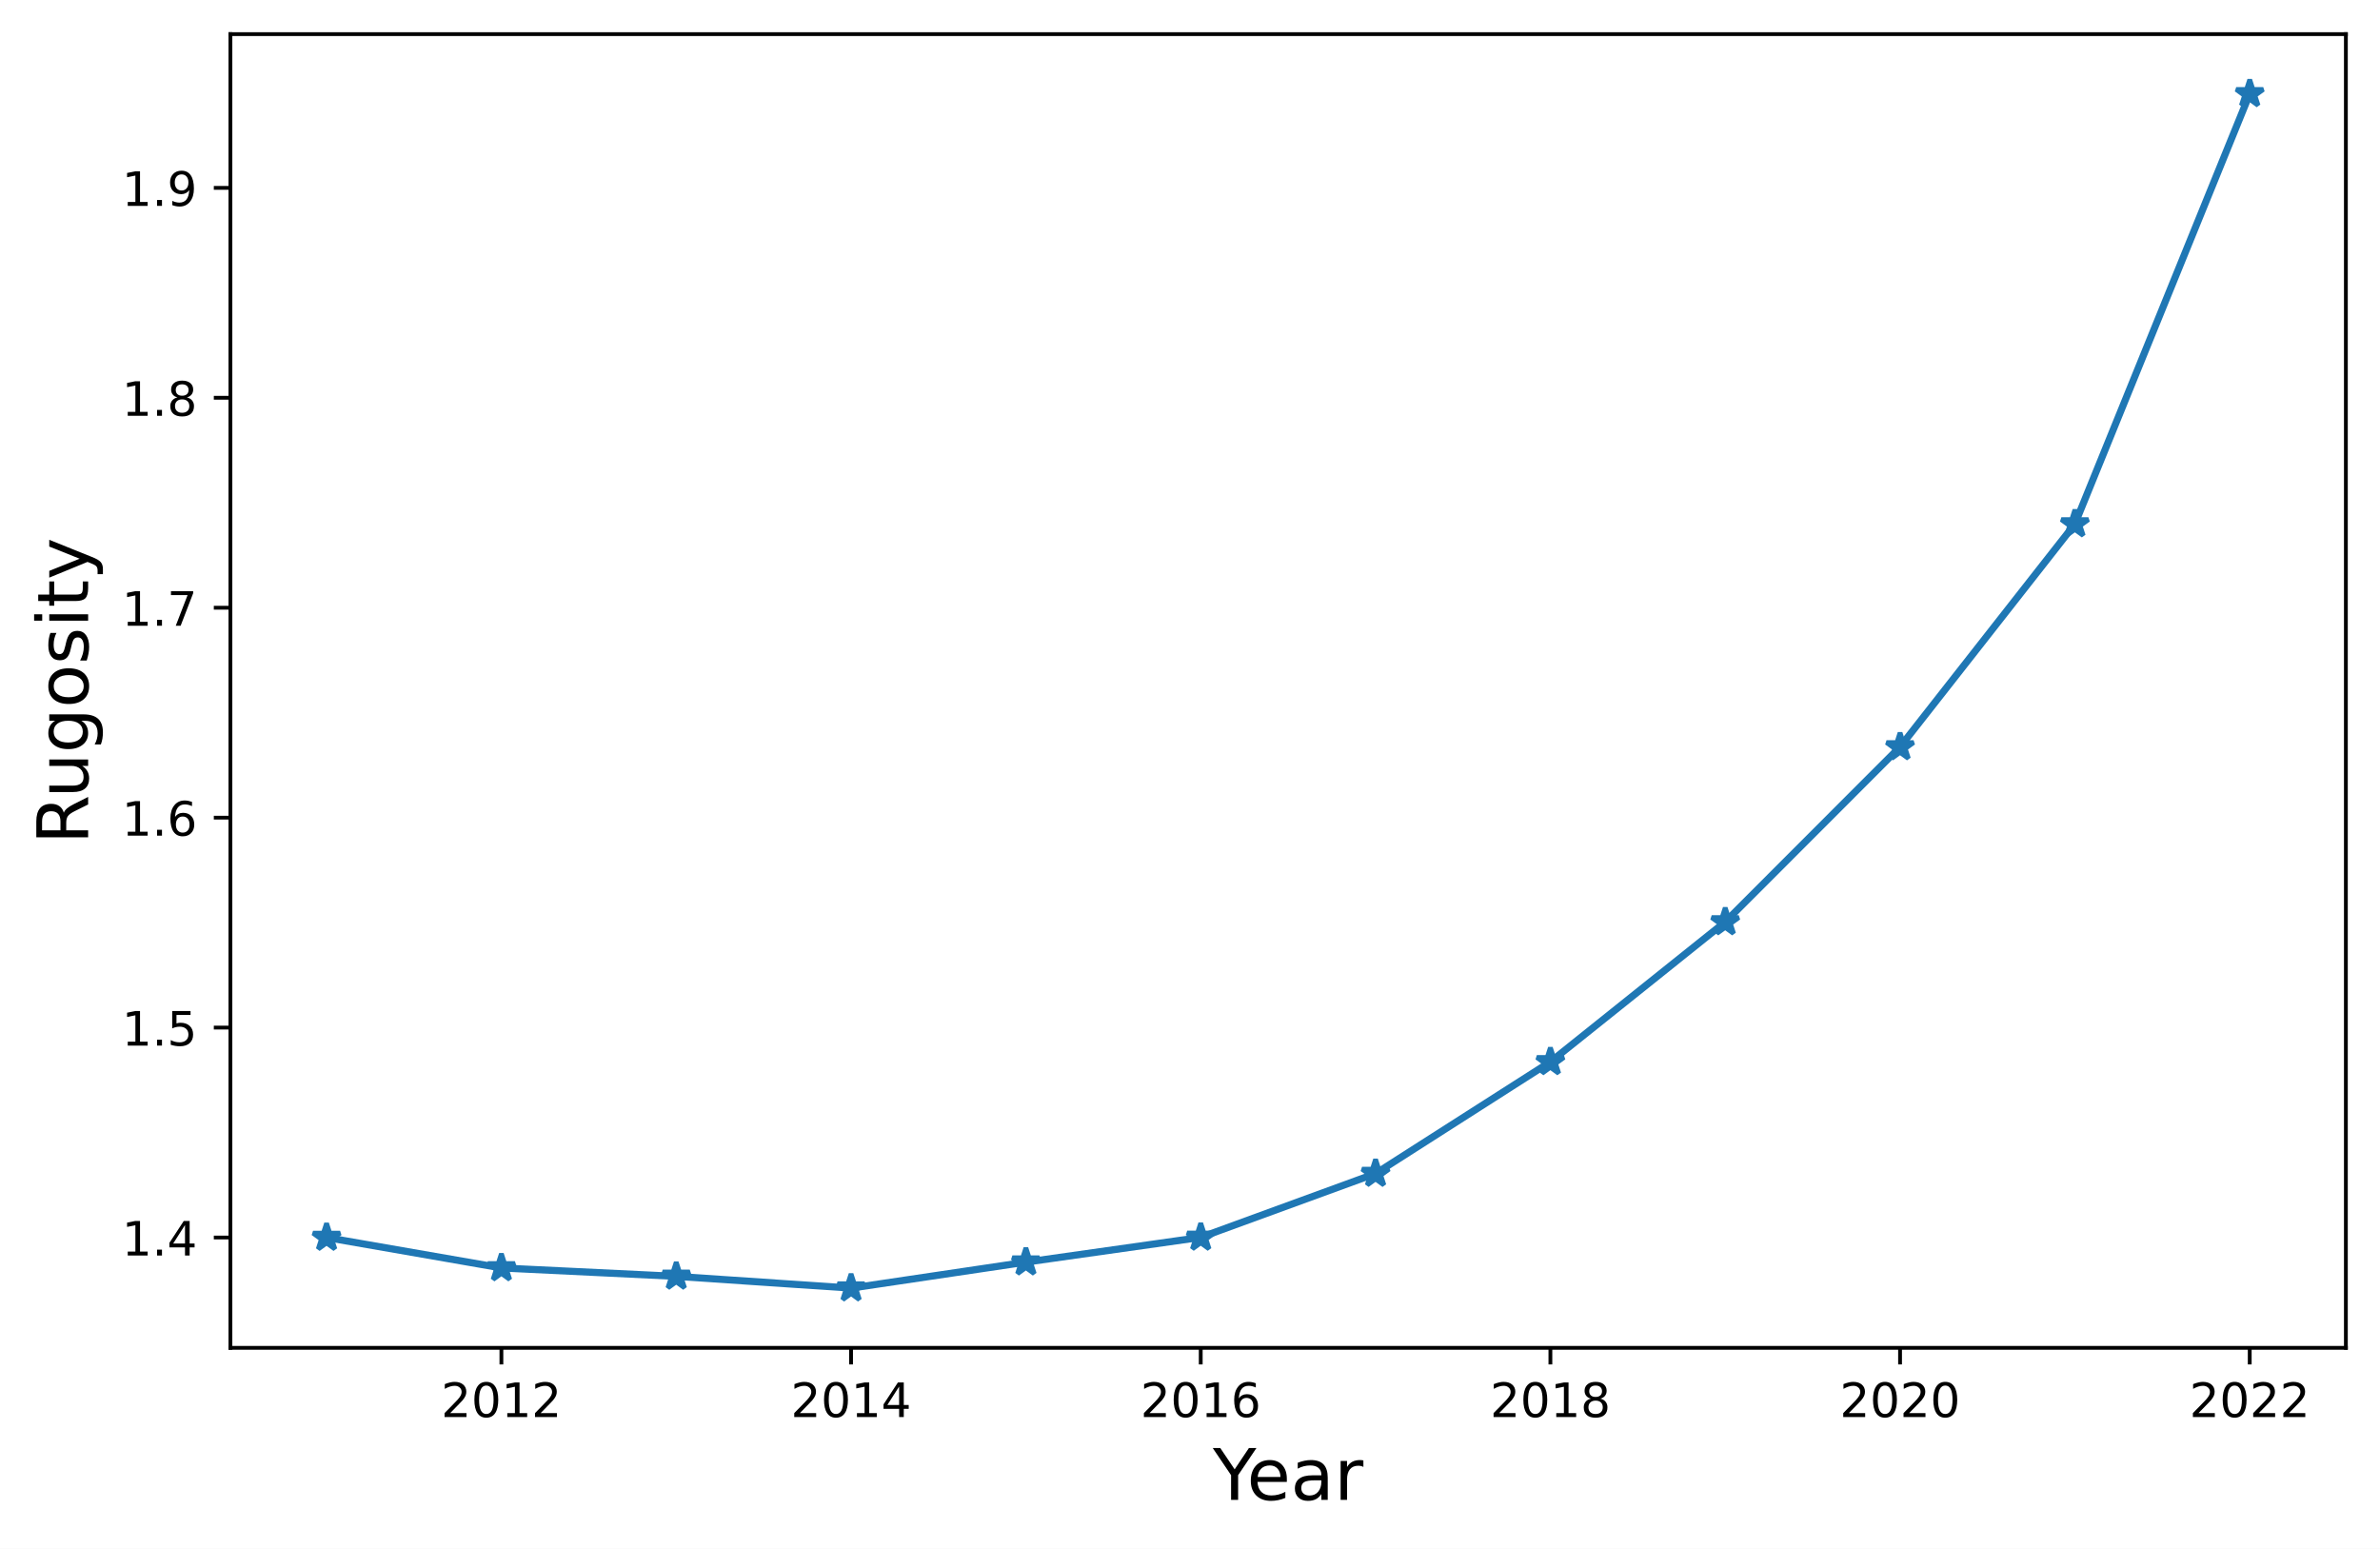
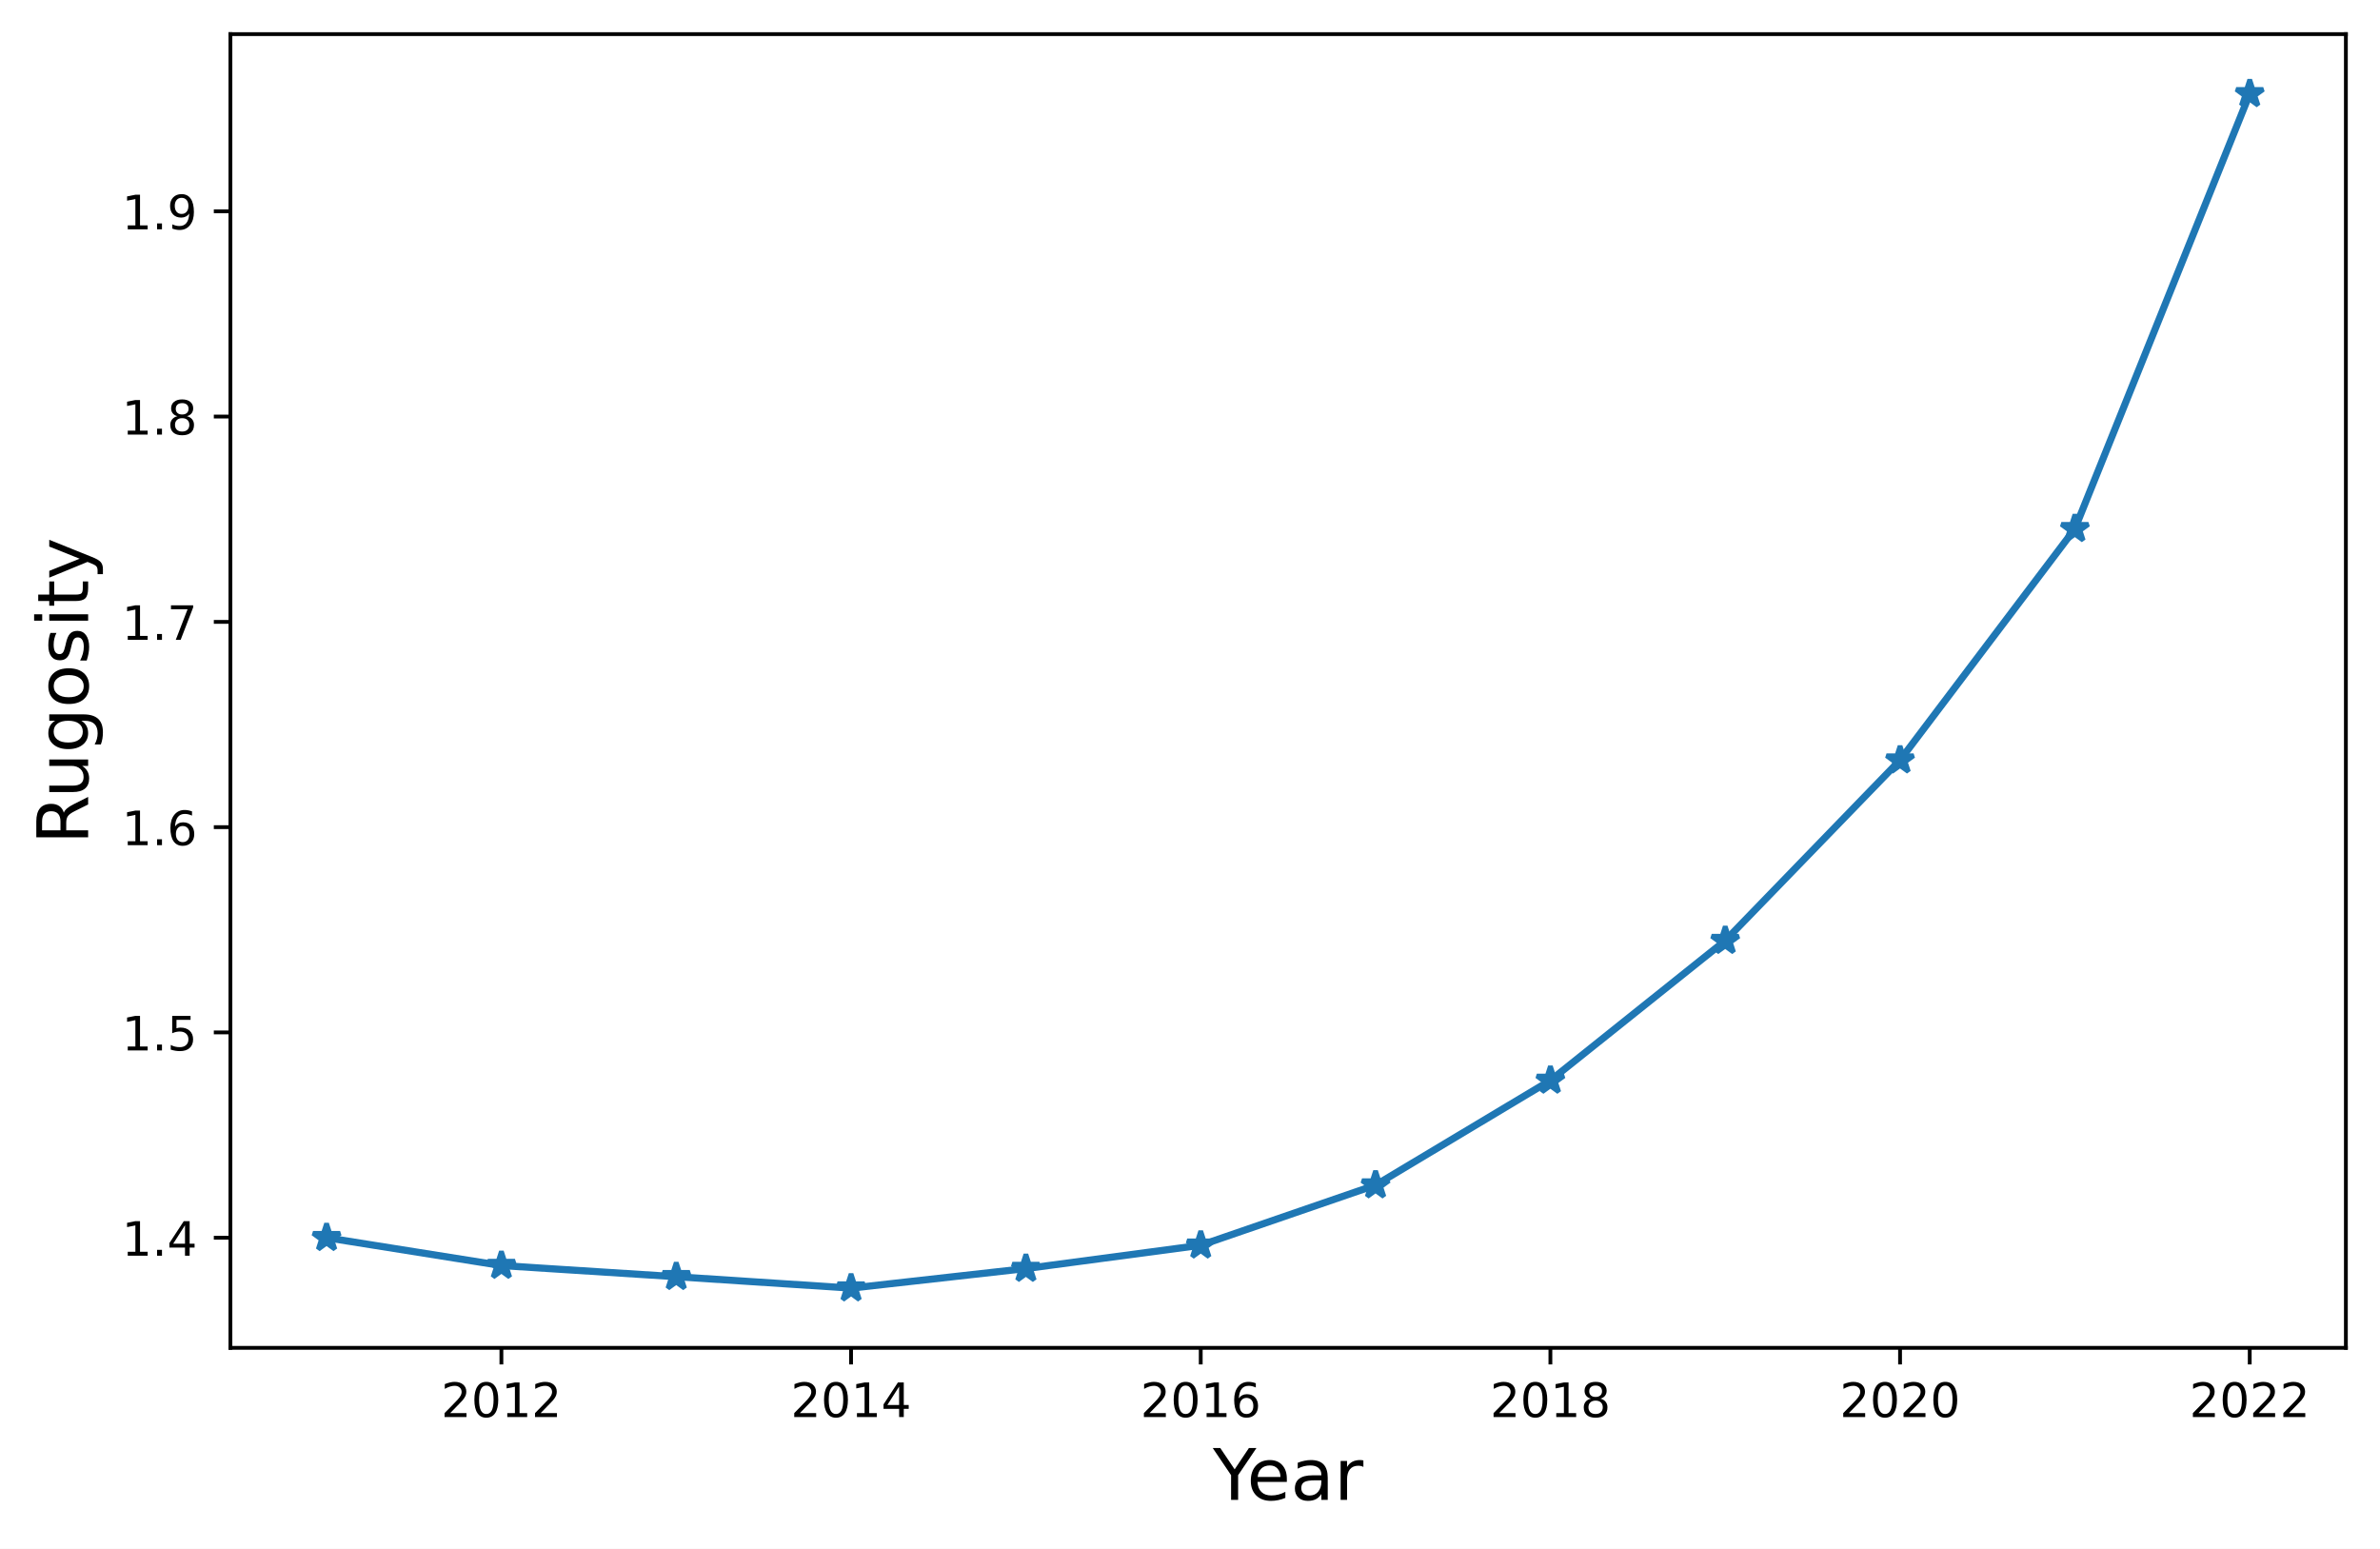
<svg xmlns="http://www.w3.org/2000/svg" xmlns:xlink="http://www.w3.org/1999/xlink" width="502.22pt" height="326.795pt" viewBox="0 0 502.22 326.795" version="1.1">
  <defs>
    <style type="text/css">*{stroke-linejoin: round; stroke-linecap: butt}</style>
  </defs>
  <g id="figure_1">
    <g id="patch_1">
      <path d="M 0 326.795  L 502.22 326.795  L 502.22 0  L 0 0  z " style="fill: #ffffff" />
    </g>
    <g id="axes_1">
      <g id="patch_2">
        <path d="M 48.62 284.4  L 495.02 284.4  L 495.02 7.2  L 48.62 7.2  z " style="fill: #ffffff" />
      </g>
      <g id="matplotlib.axis_1">
        <g id="xtick_1">
          <g id="line2d_1">
            <defs>
-               <path id="me7beb02ff5" d="M 0 0  L 0 3.5  " style="stroke: #000000; stroke-width: 0.8" />
-             </defs>
-             <g>
-               <use xlink:href="#me7beb02ff5" x="105.804" y="284.4" style="stroke: #000000; stroke-width: 0.8" />
+               <path id="m57cb8772f5" d="M 0 0  L 0 3.5  " style="stroke: #000000; stroke-width: 0.8" />
+             </defs>
+             <g>
+               <use xlink:href="#m57cb8772f5" x="105.804" y="284.4" style="stroke: #000000; stroke-width: 0.8" />
            </g>
          </g>
          <g id="text_1">
            <g transform="translate(93.07878 298.9984) scale(0.1 -0.1)">
              <defs>
                <path id="DejaVuSans-32" d="M 1228 531  L 3431 531  L 3431 0  L 469 0  L 469 531  Q 828 903 1448 1529  Q 2069 2156 2228 2338  Q 2531 2678 2651 2914  Q 2772 3150 2772 3378  Q 2772 3750 2511 3984  Q 2250 4219 1831 4219  Q 1534 4219 1204 4116  Q 875 4013 500 3803  L 500 4441  Q 881 4594 1212 4672  Q 1544 4750 1819 4750  Q 2544 4750 2975 4387  Q 3406 4025 3406 3419  Q 3406 3131 3298 2873  Q 3191 2616 2906 2266  Q 2828 2175 2409 1742  Q 1991 1309 1228 531  z " transform="scale(0.015625)" />
                <path id="DejaVuSans-30" d="M 2034 4250  Q 1547 4250 1301 3770  Q 1056 3291 1056 2328  Q 1056 1369 1301 889  Q 1547 409 2034 409  Q 2525 409 2770 889  Q 3016 1369 3016 2328  Q 3016 3291 2770 3770  Q 2525 4250 2034 4250  z M 2034 4750  Q 2819 4750 3233 4129  Q 3647 3509 3647 2328  Q 3647 1150 3233 529  Q 2819 -91 2034 -91  Q 1250 -91 836 529  Q 422 1150 422 2328  Q 422 3509 836 4129  Q 1250 4750 2034 4750  z " transform="scale(0.015625)" />
                <path id="DejaVuSans-31" d="M 794 531  L 1825 531  L 1825 4091  L 703 3866  L 703 4441  L 1819 4666  L 2450 4666  L 2450 531  L 3481 531  L 3481 0  L 794 0  L 794 531  z " transform="scale(0.015625)" />
              </defs>
              <use xlink:href="#DejaVuSans-32" />
              <use xlink:href="#DejaVuSans-30" x="63.623" />
              <use xlink:href="#DejaVuSans-31" x="127.246" />
              <use xlink:href="#DejaVuSans-32" x="190.869" />
            </g>
          </g>
        </g>
        <g id="xtick_2">
          <g id="line2d_2">
            <g>
-               <use xlink:href="#me7beb02ff5" x="179.589" y="284.4" style="stroke: #000000; stroke-width: 0.8" />
+               <use xlink:href="#m57cb8772f5" x="179.589" y="284.4" style="stroke: #000000; stroke-width: 0.8" />
            </g>
          </g>
          <g id="text_2">
            <g transform="translate(166.8639 298.9984) scale(0.1 -0.1)">
              <defs>
                <path id="DejaVuSans-34" d="M 2419 4116  L 825 1625  L 2419 1625  L 2419 4116  z M 2253 4666  L 3047 4666  L 3047 1625  L 3713 1625  L 3713 1100  L 3047 1100  L 3047 0  L 2419 0  L 2419 1100  L 313 1100  L 313 1709  L 2253 4666  z " transform="scale(0.015625)" />
              </defs>
              <use xlink:href="#DejaVuSans-32" />
              <use xlink:href="#DejaVuSans-30" x="63.623" />
              <use xlink:href="#DejaVuSans-31" x="127.246" />
              <use xlink:href="#DejaVuSans-34" x="190.869" />
            </g>
          </g>
        </g>
        <g id="xtick_3">
          <g id="line2d_3">
            <g>
-               <use xlink:href="#me7beb02ff5" x="253.374" y="284.4" style="stroke: #000000; stroke-width: 0.8" />
+               <use xlink:href="#m57cb8772f5" x="253.374" y="284.4" style="stroke: #000000; stroke-width: 0.8" />
            </g>
          </g>
          <g id="text_3">
            <g transform="translate(240.649 298.9984) scale(0.1 -0.1)">
              <defs>
                <path id="DejaVuSans-36" d="M 2113 2584  Q 1688 2584 1439 2293  Q 1191 2003 1191 1497  Q 1191 994 1439 701  Q 1688 409 2113 409  Q 2538 409 2786 701  Q 3034 994 3034 1497  Q 3034 2003 2786 2293  Q 2538 2584 2113 2584  z M 3366 4563  L 3366 3988  Q 3128 4100 2886 4159  Q 2644 4219 2406 4219  Q 1781 4219 1451 3797  Q 1122 3375 1075 2522  Q 1259 2794 1537 2939  Q 1816 3084 2150 3084  Q 2853 3084 3261 2657  Q 3669 2231 3669 1497  Q 3669 778 3244 343  Q 2819 -91 2113 -91  Q 1303 -91 875 529  Q 447 1150 447 2328  Q 447 3434 972 4092  Q 1497 4750 2381 4750  Q 2619 4750 2861 4703  Q 3103 4656 3366 4563  z " transform="scale(0.015625)" />
              </defs>
              <use xlink:href="#DejaVuSans-32" />
              <use xlink:href="#DejaVuSans-30" x="63.623" />
              <use xlink:href="#DejaVuSans-31" x="127.246" />
              <use xlink:href="#DejaVuSans-36" x="190.869" />
            </g>
          </g>
        </g>
        <g id="xtick_4">
          <g id="line2d_4">
            <g>
-               <use xlink:href="#me7beb02ff5" x="327.159" y="284.4" style="stroke: #000000; stroke-width: 0.8" />
+               <use xlink:href="#m57cb8772f5" x="327.159" y="284.4" style="stroke: #000000; stroke-width: 0.8" />
            </g>
          </g>
          <g id="text_4">
            <g transform="translate(314.4342 298.9984) scale(0.1 -0.1)">
              <defs>
                <path id="DejaVuSans-38" d="M 2034 2216  Q 1584 2216 1326 1975  Q 1069 1734 1069 1313  Q 1069 891 1326 650  Q 1584 409 2034 409  Q 2484 409 2743 651  Q 3003 894 3003 1313  Q 3003 1734 2745 1975  Q 2488 2216 2034 2216  z M 1403 2484  Q 997 2584 770 2862  Q 544 3141 544 3541  Q 544 4100 942 4425  Q 1341 4750 2034 4750  Q 2731 4750 3128 4425  Q 3525 4100 3525 3541  Q 3525 3141 3298 2862  Q 3072 2584 2669 2484  Q 3125 2378 3379 2068  Q 3634 1759 3634 1313  Q 3634 634 3220 271  Q 2806 -91 2034 -91  Q 1263 -91 848 271  Q 434 634 434 1313  Q 434 1759 690 2068  Q 947 2378 1403 2484  z M 1172 3481  Q 1172 3119 1398 2916  Q 1625 2713 2034 2713  Q 2441 2713 2670 2916  Q 2900 3119 2900 3481  Q 2900 3844 2670 4047  Q 2441 4250 2034 4250  Q 1625 4250 1398 4047  Q 1172 3844 1172 3481  z " transform="scale(0.015625)" />
              </defs>
              <use xlink:href="#DejaVuSans-32" />
              <use xlink:href="#DejaVuSans-30" x="63.623" />
              <use xlink:href="#DejaVuSans-31" x="127.246" />
              <use xlink:href="#DejaVuSans-38" x="190.869" />
            </g>
          </g>
        </g>
        <g id="xtick_5">
          <g id="line2d_5">
            <g>
-               <use xlink:href="#me7beb02ff5" x="400.944" y="284.4" style="stroke: #000000; stroke-width: 0.8" />
+               <use xlink:href="#m57cb8772f5" x="400.944" y="284.4" style="stroke: #000000; stroke-width: 0.8" />
            </g>
          </g>
          <g id="text_5">
            <g transform="translate(388.2193 298.9984) scale(0.1 -0.1)">
              <use xlink:href="#DejaVuSans-32" />
              <use xlink:href="#DejaVuSans-30" x="63.623" />
              <use xlink:href="#DejaVuSans-32" x="127.246" />
              <use xlink:href="#DejaVuSans-30" x="190.869" />
            </g>
          </g>
        </g>
        <g id="xtick_6">
          <g id="line2d_6">
            <g>
-               <use xlink:href="#me7beb02ff5" x="474.729" y="284.4" style="stroke: #000000; stroke-width: 0.8" />
+               <use xlink:href="#m57cb8772f5" x="474.729" y="284.4" style="stroke: #000000; stroke-width: 0.8" />
            </g>
          </g>
          <g id="text_6">
            <g transform="translate(462.0044 298.9984) scale(0.1 -0.1)">
              <use xlink:href="#DejaVuSans-32" />
              <use xlink:href="#DejaVuSans-30" x="63.623" />
              <use xlink:href="#DejaVuSans-32" x="127.246" />
              <use xlink:href="#DejaVuSans-32" x="190.869" />
            </g>
          </g>
        </g>
        <g id="text_7">
          <g transform="translate(255.9391 316.4758) scale(0.15 -0.15)">
            <defs>
              <path id="DejaVuSans-59" d="M -13 4666  L 666 4666  L 1959 2747  L 3244 4666  L 3922 4666  L 2272 2222  L 2272 0  L 1638 0  L 1638 2222  L -13 4666  z " transform="scale(0.015625)" />
              <path id="DejaVuSans-65" d="M 3597 1894  L 3597 1613  L 953 1613  Q 991 1019 1311 708  Q 1631 397 2203 397  Q 2534 397 2845 478  Q 3156 559 3463 722  L 3463 178  Q 3153 47 2828 -22  Q 2503 -91 2169 -91  Q 1331 -91 842 396  Q 353 884 353 1716  Q 353 2575 817 3079  Q 1281 3584 2069 3584  Q 2775 3584 3186 3129  Q 3597 2675 3597 1894  z M 3022 2063  Q 3016 2534 2758 2815  Q 2500 3097 2075 3097  Q 1594 3097 1305 2825  Q 1016 2553 972 2059  L 3022 2063  z " transform="scale(0.015625)" />
              <path id="DejaVuSans-61" d="M 2194 1759  Q 1497 1759 1228 1600  Q 959 1441 959 1056  Q 959 750 1161 570  Q 1363 391 1709 391  Q 2188 391 2477 730  Q 2766 1069 2766 1631  L 2766 1759  L 2194 1759  z M 3341 1997  L 3341 0  L 2766 0  L 2766 531  Q 2569 213 2275 61  Q 1981 -91 1556 -91  Q 1019 -91 701 211  Q 384 513 384 1019  Q 384 1609 779 1909  Q 1175 2209 1959 2209  L 2766 2209  L 2766 2266  Q 2766 2663 2505 2880  Q 2244 3097 1772 3097  Q 1472 3097 1187 3025  Q 903 2953 641 2809  L 641 3341  Q 956 3463 1253 3523  Q 1550 3584 1831 3584  Q 2591 3584 2966 3190  Q 3341 2797 3341 1997  z " transform="scale(0.015625)" />
              <path id="DejaVuSans-72" d="M 2631 2963  Q 2534 3019 2420 3045  Q 2306 3072 2169 3072  Q 1681 3072 1420 2755  Q 1159 2438 1159 1844  L 1159 0  L 581 0  L 581 3500  L 1159 3500  L 1159 2956  Q 1341 3275 1631 3429  Q 1922 3584 2338 3584  Q 2397 3584 2469 3576  Q 2541 3569 2628 3553  L 2631 2963  z " transform="scale(0.015625)" />
            </defs>
            <use xlink:href="#DejaVuSans-59" />
            <use xlink:href="#DejaVuSans-65" x="47.834" />
            <use xlink:href="#DejaVuSans-61" x="109.357" />
            <use xlink:href="#DejaVuSans-72" x="170.637" />
          </g>
        </g>
      </g>
      <g id="matplotlib.axis_2">
        <g id="ytick_1">
          <g id="line2d_7">
            <defs>
-               <path id="m7dcbfcf8d1" d="M 0 0  L -3.5 0  " style="stroke: #000000; stroke-width: 0.8" />
-             </defs>
-             <g>
-               <use xlink:href="#m7dcbfcf8d1" x="48.62" y="261.12" style="stroke: #000000; stroke-width: 0.8" />
+               <path id="m6bf9afda29" d="M 0 0  L -3.5 0  " style="stroke: #000000; stroke-width: 0.8" />
+             </defs>
+             <g>
+               <use xlink:href="#m6bf9afda29" x="48.62" y="261.163" style="stroke: #000000; stroke-width: 0.8" />
            </g>
          </g>
          <g id="text_8">
-             <g transform="translate(25.71719 264.9194) scale(0.1 -0.1)">
+             <g transform="translate(25.71719 264.9621) scale(0.1 -0.1)">
              <defs>
                <path id="DejaVuSans-2e" d="M 684 794  L 1344 794  L 1344 0  L 684 0  L 684 794  z " transform="scale(0.015625)" />
              </defs>
              <use xlink:href="#DejaVuSans-31" />
              <use xlink:href="#DejaVuSans-2e" x="63.623" />
              <use xlink:href="#DejaVuSans-34" x="95.41" />
            </g>
          </g>
        </g>
        <g id="ytick_2">
          <g id="line2d_8">
            <g>
-               <use xlink:href="#m7dcbfcf8d1" x="48.62" y="216.824" style="stroke: #000000; stroke-width: 0.8" />
+               <use xlink:href="#m6bf9afda29" x="48.62" y="217.847" style="stroke: #000000; stroke-width: 0.8" />
            </g>
          </g>
          <g id="text_9">
-             <g transform="translate(25.71719 220.6232) scale(0.1 -0.1)">
+             <g transform="translate(25.71719 221.6465) scale(0.1 -0.1)">
              <defs>
                <path id="DejaVuSans-35" d="M 691 4666  L 3169 4666  L 3169 4134  L 1269 4134  L 1269 2991  Q 1406 3038 1543 3061  Q 1681 3084 1819 3084  Q 2600 3084 3056 2656  Q 3513 2228 3513 1497  Q 3513 744 3044 326  Q 2575 -91 1722 -91  Q 1428 -91 1123 -41  Q 819 9 494 109  L 494 744  Q 775 591 1075 516  Q 1375 441 1709 441  Q 2250 441 2565 725  Q 2881 1009 2881 1497  Q 2881 1984 2565 2268  Q 2250 2553 1709 2553  Q 1456 2553 1204 2497  Q 953 2441 691 2322  L 691 4666  z " transform="scale(0.015625)" />
              </defs>
              <use xlink:href="#DejaVuSans-31" />
              <use xlink:href="#DejaVuSans-2e" x="63.623" />
              <use xlink:href="#DejaVuSans-35" x="95.41" />
            </g>
          </g>
        </g>
        <g id="ytick_3">
          <g id="line2d_9">
            <g>
-               <use xlink:href="#m7dcbfcf8d1" x="48.62" y="172.528" style="stroke: #000000; stroke-width: 0.8" />
+               <use xlink:href="#m6bf9afda29" x="48.62" y="174.532" style="stroke: #000000; stroke-width: 0.8" />
            </g>
          </g>
          <g id="text_10">
-             <g transform="translate(25.71719 176.327) scale(0.1 -0.1)">
+             <g transform="translate(25.71719 178.3308) scale(0.1 -0.1)">
              <use xlink:href="#DejaVuSans-31" />
              <use xlink:href="#DejaVuSans-2e" x="63.623" />
              <use xlink:href="#DejaVuSans-36" x="95.41" />
            </g>
          </g>
        </g>
        <g id="ytick_4">
          <g id="line2d_10">
            <g>
-               <use xlink:href="#m7dcbfcf8d1" x="48.62" y="128.232" style="stroke: #000000; stroke-width: 0.8" />
+               <use xlink:href="#m6bf9afda29" x="48.62" y="131.216" style="stroke: #000000; stroke-width: 0.8" />
            </g>
          </g>
          <g id="text_11">
-             <g transform="translate(25.71719 132.0309) scale(0.1 -0.1)">
+             <g transform="translate(25.71719 135.0152) scale(0.1 -0.1)">
              <defs>
                <path id="DejaVuSans-37" d="M 525 4666  L 3525 4666  L 3525 4397  L 1831 0  L 1172 0  L 2766 4134  L 525 4134  L 525 4666  z " transform="scale(0.015625)" />
              </defs>
              <use xlink:href="#DejaVuSans-31" />
              <use xlink:href="#DejaVuSans-2e" x="63.623" />
              <use xlink:href="#DejaVuSans-37" x="95.41" />
            </g>
          </g>
        </g>
        <g id="ytick_5">
          <g id="line2d_11">
            <g>
-               <use xlink:href="#m7dcbfcf8d1" x="48.62" y="83.935" style="stroke: #000000; stroke-width: 0.8" />
+               <use xlink:href="#m6bf9afda29" x="48.62" y="87.9" style="stroke: #000000; stroke-width: 0.8" />
            </g>
          </g>
          <g id="text_12">
-             <g transform="translate(25.71719 87.73469) scale(0.1 -0.1)">
+             <g transform="translate(25.71719 91.69957) scale(0.1 -0.1)">
              <use xlink:href="#DejaVuSans-31" />
              <use xlink:href="#DejaVuSans-2e" x="63.623" />
              <use xlink:href="#DejaVuSans-38" x="95.41" />
            </g>
          </g>
        </g>
        <g id="ytick_6">
          <g id="line2d_12">
            <g>
-               <use xlink:href="#m7dcbfcf8d1" x="48.62" y="39.639" style="stroke: #000000; stroke-width: 0.8" />
+               <use xlink:href="#m6bf9afda29" x="48.62" y="44.585" style="stroke: #000000; stroke-width: 0.8" />
            </g>
          </g>
          <g id="text_13">
-             <g transform="translate(25.71719 43.43852) scale(0.1 -0.1)">
+             <g transform="translate(25.71719 48.38394) scale(0.1 -0.1)">
              <defs>
                <path id="DejaVuSans-39" d="M 703 97  L 703 672  Q 941 559 1184 500  Q 1428 441 1663 441  Q 2288 441 2617 861  Q 2947 1281 2994 2138  Q 2813 1869 2534 1725  Q 2256 1581 1919 1581  Q 1219 1581 811 2004  Q 403 2428 403 3163  Q 403 3881 828 4315  Q 1253 4750 1959 4750  Q 2769 4750 3195 4129  Q 3622 3509 3622 2328  Q 3622 1225 3098 567  Q 2575 -91 1691 -91  Q 1453 -91 1209 -44  Q 966 3 703 97  z M 1959 2075  Q 2384 2075 2632 2365  Q 2881 2656 2881 3163  Q 2881 3666 2632 3958  Q 2384 4250 1959 4250  Q 1534 4250 1286 3958  Q 1038 3666 1038 3163  Q 1038 2656 1286 2365  Q 1534 2075 1959 2075  z " transform="scale(0.015625)" />
              </defs>
              <use xlink:href="#DejaVuSans-31" />
              <use xlink:href="#DejaVuSans-2e" x="63.623" />
              <use xlink:href="#DejaVuSans-39" x="95.41" />
            </g>
          </g>
        </g>
        <g id="text_14">
          <g transform="translate(18.59766 178.1473) rotate(-90) scale(0.15 -0.15)">
            <defs>
              <path id="DejaVuSans-52" d="M 2841 2188  Q 3044 2119 3236 1894  Q 3428 1669 3622 1275  L 4263 0  L 3584 0  L 2988 1197  Q 2756 1666 2539 1819  Q 2322 1972 1947 1972  L 1259 1972  L 1259 0  L 628 0  L 628 4666  L 2053 4666  Q 2853 4666 3247 4331  Q 3641 3997 3641 3322  Q 3641 2881 3436 2590  Q 3231 2300 2841 2188  z M 1259 4147  L 1259 2491  L 2053 2491  Q 2509 2491 2742 2702  Q 2975 2913 2975 3322  Q 2975 3731 2742 3939  Q 2509 4147 2053 4147  L 1259 4147  z " transform="scale(0.015625)" />
              <path id="DejaVuSans-75" d="M 544 1381  L 544 3500  L 1119 3500  L 1119 1403  Q 1119 906 1312 657  Q 1506 409 1894 409  Q 2359 409 2629 706  Q 2900 1003 2900 1516  L 2900 3500  L 3475 3500  L 3475 0  L 2900 0  L 2900 538  Q 2691 219 2414 64  Q 2138 -91 1772 -91  Q 1169 -91 856 284  Q 544 659 544 1381  z M 1991 3584  L 1991 3584  z " transform="scale(0.015625)" />
              <path id="DejaVuSans-67" d="M 2906 1791  Q 2906 2416 2648 2759  Q 2391 3103 1925 3103  Q 1463 3103 1205 2759  Q 947 2416 947 1791  Q 947 1169 1205 825  Q 1463 481 1925 481  Q 2391 481 2648 825  Q 2906 1169 2906 1791  z M 3481 434  Q 3481 -459 3084 -895  Q 2688 -1331 1869 -1331  Q 1566 -1331 1297 -1286  Q 1028 -1241 775 -1147  L 775 -588  Q 1028 -725 1275 -790  Q 1522 -856 1778 -856  Q 2344 -856 2625 -561  Q 2906 -266 2906 331  L 2906 616  Q 2728 306 2450 153  Q 2172 0 1784 0  Q 1141 0 747 490  Q 353 981 353 1791  Q 353 2603 747 3093  Q 1141 3584 1784 3584  Q 2172 3584 2450 3431  Q 2728 3278 2906 2969  L 2906 3500  L 3481 3500  L 3481 434  z " transform="scale(0.015625)" />
              <path id="DejaVuSans-6f" d="M 1959 3097  Q 1497 3097 1228 2736  Q 959 2375 959 1747  Q 959 1119 1226 758  Q 1494 397 1959 397  Q 2419 397 2687 759  Q 2956 1122 2956 1747  Q 2956 2369 2687 2733  Q 2419 3097 1959 3097  z M 1959 3584  Q 2709 3584 3137 3096  Q 3566 2609 3566 1747  Q 3566 888 3137 398  Q 2709 -91 1959 -91  Q 1206 -91 779 398  Q 353 888 353 1747  Q 353 2609 779 3096  Q 1206 3584 1959 3584  z " transform="scale(0.015625)" />
              <path id="DejaVuSans-73" d="M 2834 3397  L 2834 2853  Q 2591 2978 2328 3040  Q 2066 3103 1784 3103  Q 1356 3103 1142 2972  Q 928 2841 928 2578  Q 928 2378 1081 2264  Q 1234 2150 1697 2047  L 1894 2003  Q 2506 1872 2764 1633  Q 3022 1394 3022 966  Q 3022 478 2636 193  Q 2250 -91 1575 -91  Q 1294 -91 989 -36  Q 684 19 347 128  L 347 722  Q 666 556 975 473  Q 1284 391 1588 391  Q 1994 391 2212 530  Q 2431 669 2431 922  Q 2431 1156 2273 1281  Q 2116 1406 1581 1522  L 1381 1569  Q 847 1681 609 1914  Q 372 2147 372 2553  Q 372 3047 722 3315  Q 1072 3584 1716 3584  Q 2034 3584 2315 3537  Q 2597 3491 2834 3397  z " transform="scale(0.015625)" />
              <path id="DejaVuSans-69" d="M 603 3500  L 1178 3500  L 1178 0  L 603 0  L 603 3500  z M 603 4863  L 1178 4863  L 1178 4134  L 603 4134  L 603 4863  z " transform="scale(0.015625)" />
              <path id="DejaVuSans-74" d="M 1172 4494  L 1172 3500  L 2356 3500  L 2356 3053  L 1172 3053  L 1172 1153  Q 1172 725 1289 603  Q 1406 481 1766 481  L 2356 481  L 2356 0  L 1766 0  Q 1100 0 847 248  Q 594 497 594 1153  L 594 3053  L 172 3053  L 172 3500  L 594 3500  L 594 4494  L 1172 4494  z " transform="scale(0.015625)" />
              <path id="DejaVuSans-79" d="M 2059 -325  Q 1816 -950 1584 -1140  Q 1353 -1331 966 -1331  L 506 -1331  L 506 -850  L 844 -850  Q 1081 -850 1212 -737  Q 1344 -625 1503 -206  L 1606 56  L 191 3500  L 800 3500  L 1894 763  L 2988 3500  L 3597 3500  L 2059 -325  z " transform="scale(0.015625)" />
            </defs>
            <use xlink:href="#DejaVuSans-52" />
            <use xlink:href="#DejaVuSans-75" x="64.982" />
            <use xlink:href="#DejaVuSans-67" x="128.361" />
            <use xlink:href="#DejaVuSans-6f" x="191.838" />
            <use xlink:href="#DejaVuSans-73" x="253.02" />
            <use xlink:href="#DejaVuSans-69" x="305.119" />
            <use xlink:href="#DejaVuSans-74" x="332.902" />
            <use xlink:href="#DejaVuSans-79" x="372.111" />
          </g>
        </g>
      </g>
      <g id="line2d_13">
-         <path d="M 68.911 261.12  L 105.804 267.543  L 142.696 269.317  L 179.589 271.8  L 216.481 266.317  L 253.374 261.092  L 290.267 247.619  L 327.159 224.054  L 364.052 194.536  L 400.944 157.606  L 437.837 110.565  L 474.729 19.8  " clip-path="url(#pae9e20e3a9)" style="fill: none; stroke: #1f77b4; stroke-width: 1.5; stroke-linecap: square" />
+         <path d="M 68.911 261.163  L 105.804 267.04  L 142.696 269.392  L 179.589 271.8  L 216.481 267.671  L 253.374 262.756  L 290.267 250.055  L 327.159 227.969  L 364.052 198.476  L 400.944 160.39  L 437.837 111.57  L 474.729 19.8  " clip-path="url(#p1f48d6a5d5)" style="fill: none; stroke: #1f77b4; stroke-width: 1.5; stroke-linecap: square" />
        <defs>
-           <path id="m5a925e2f5f" d="M 0 -3  L -0.674 -0.927  L -2.853 -0.927  L -1.09 0.354  L -1.763 2.427  L -0 1.146  L 1.763 2.427  L 1.09 0.354  L 2.853 -0.927  L 0.674 -0.927  z " style="stroke: #1f77b4; stroke-linejoin: bevel" />
+           <path id="m5bbd548cbb" d="M 0 -3  L -0.674 -0.927  L -2.853 -0.927  L -1.09 0.354  L -1.763 2.427  L -0 1.146  L 1.763 2.427  L 1.09 0.354  L 2.853 -0.927  L 0.674 -0.927  z " style="stroke: #1f77b4; stroke-linejoin: bevel" />
        </defs>
-         <g clip-path="url(#pae9e20e3a9)">
-           <use xlink:href="#m5a925e2f5f" x="68.911" y="261.12" style="fill: #1f77b4; stroke: #1f77b4; stroke-linejoin: bevel" />
-           <use xlink:href="#m5a925e2f5f" x="105.804" y="267.543" style="fill: #1f77b4; stroke: #1f77b4; stroke-linejoin: bevel" />
-           <use xlink:href="#m5a925e2f5f" x="142.696" y="269.317" style="fill: #1f77b4; stroke: #1f77b4; stroke-linejoin: bevel" />
-           <use xlink:href="#m5a925e2f5f" x="179.589" y="271.8" style="fill: #1f77b4; stroke: #1f77b4; stroke-linejoin: bevel" />
-           <use xlink:href="#m5a925e2f5f" x="216.481" y="266.317" style="fill: #1f77b4; stroke: #1f77b4; stroke-linejoin: bevel" />
-           <use xlink:href="#m5a925e2f5f" x="253.374" y="261.092" style="fill: #1f77b4; stroke: #1f77b4; stroke-linejoin: bevel" />
-           <use xlink:href="#m5a925e2f5f" x="290.267" y="247.619" style="fill: #1f77b4; stroke: #1f77b4; stroke-linejoin: bevel" />
-           <use xlink:href="#m5a925e2f5f" x="327.159" y="224.054" style="fill: #1f77b4; stroke: #1f77b4; stroke-linejoin: bevel" />
-           <use xlink:href="#m5a925e2f5f" x="364.052" y="194.536" style="fill: #1f77b4; stroke: #1f77b4; stroke-linejoin: bevel" />
-           <use xlink:href="#m5a925e2f5f" x="400.944" y="157.606" style="fill: #1f77b4; stroke: #1f77b4; stroke-linejoin: bevel" />
-           <use xlink:href="#m5a925e2f5f" x="437.837" y="110.565" style="fill: #1f77b4; stroke: #1f77b4; stroke-linejoin: bevel" />
-           <use xlink:href="#m5a925e2f5f" x="474.729" y="19.8" style="fill: #1f77b4; stroke: #1f77b4; stroke-linejoin: bevel" />
+         <g clip-path="url(#p1f48d6a5d5)">
+           <use xlink:href="#m5bbd548cbb" x="68.911" y="261.163" style="fill: #1f77b4; stroke: #1f77b4; stroke-linejoin: bevel" />
+           <use xlink:href="#m5bbd548cbb" x="105.804" y="267.04" style="fill: #1f77b4; stroke: #1f77b4; stroke-linejoin: bevel" />
+           <use xlink:href="#m5bbd548cbb" x="142.696" y="269.392" style="fill: #1f77b4; stroke: #1f77b4; stroke-linejoin: bevel" />
+           <use xlink:href="#m5bbd548cbb" x="179.589" y="271.8" style="fill: #1f77b4; stroke: #1f77b4; stroke-linejoin: bevel" />
+           <use xlink:href="#m5bbd548cbb" x="216.481" y="267.671" style="fill: #1f77b4; stroke: #1f77b4; stroke-linejoin: bevel" />
+           <use xlink:href="#m5bbd548cbb" x="253.374" y="262.756" style="fill: #1f77b4; stroke: #1f77b4; stroke-linejoin: bevel" />
+           <use xlink:href="#m5bbd548cbb" x="290.267" y="250.055" style="fill: #1f77b4; stroke: #1f77b4; stroke-linejoin: bevel" />
+           <use xlink:href="#m5bbd548cbb" x="327.159" y="227.969" style="fill: #1f77b4; stroke: #1f77b4; stroke-linejoin: bevel" />
+           <use xlink:href="#m5bbd548cbb" x="364.052" y="198.476" style="fill: #1f77b4; stroke: #1f77b4; stroke-linejoin: bevel" />
+           <use xlink:href="#m5bbd548cbb" x="400.944" y="160.39" style="fill: #1f77b4; stroke: #1f77b4; stroke-linejoin: bevel" />
+           <use xlink:href="#m5bbd548cbb" x="437.837" y="111.57" style="fill: #1f77b4; stroke: #1f77b4; stroke-linejoin: bevel" />
+           <use xlink:href="#m5bbd548cbb" x="474.729" y="19.8" style="fill: #1f77b4; stroke: #1f77b4; stroke-linejoin: bevel" />
        </g>
      </g>
      <g id="patch_3">
        <path d="M 48.62 284.4  L 48.62 7.2  " style="fill: none; stroke: #000000; stroke-width: 0.8; stroke-linejoin: miter; stroke-linecap: square" />
      </g>
      <g id="patch_4">
        <path d="M 495.02 284.4  L 495.02 7.2  " style="fill: none; stroke: #000000; stroke-width: 0.8; stroke-linejoin: miter; stroke-linecap: square" />
      </g>
      <g id="patch_5">
        <path d="M 48.62 284.4  L 495.02 284.4  " style="fill: none; stroke: #000000; stroke-width: 0.8; stroke-linejoin: miter; stroke-linecap: square" />
      </g>
      <g id="patch_6">
        <path d="M 48.62 7.2  L 495.02 7.2  " style="fill: none; stroke: #000000; stroke-width: 0.8; stroke-linejoin: miter; stroke-linecap: square" />
      </g>
    </g>
  </g>
  <defs>
-     <clipPath id="pae9e20e3a9">
+     <clipPath id="p1f48d6a5d5">
      <rect x="48.62" y="7.2" width="446.4" height="277.2" />
    </clipPath>
  </defs>
</svg>
